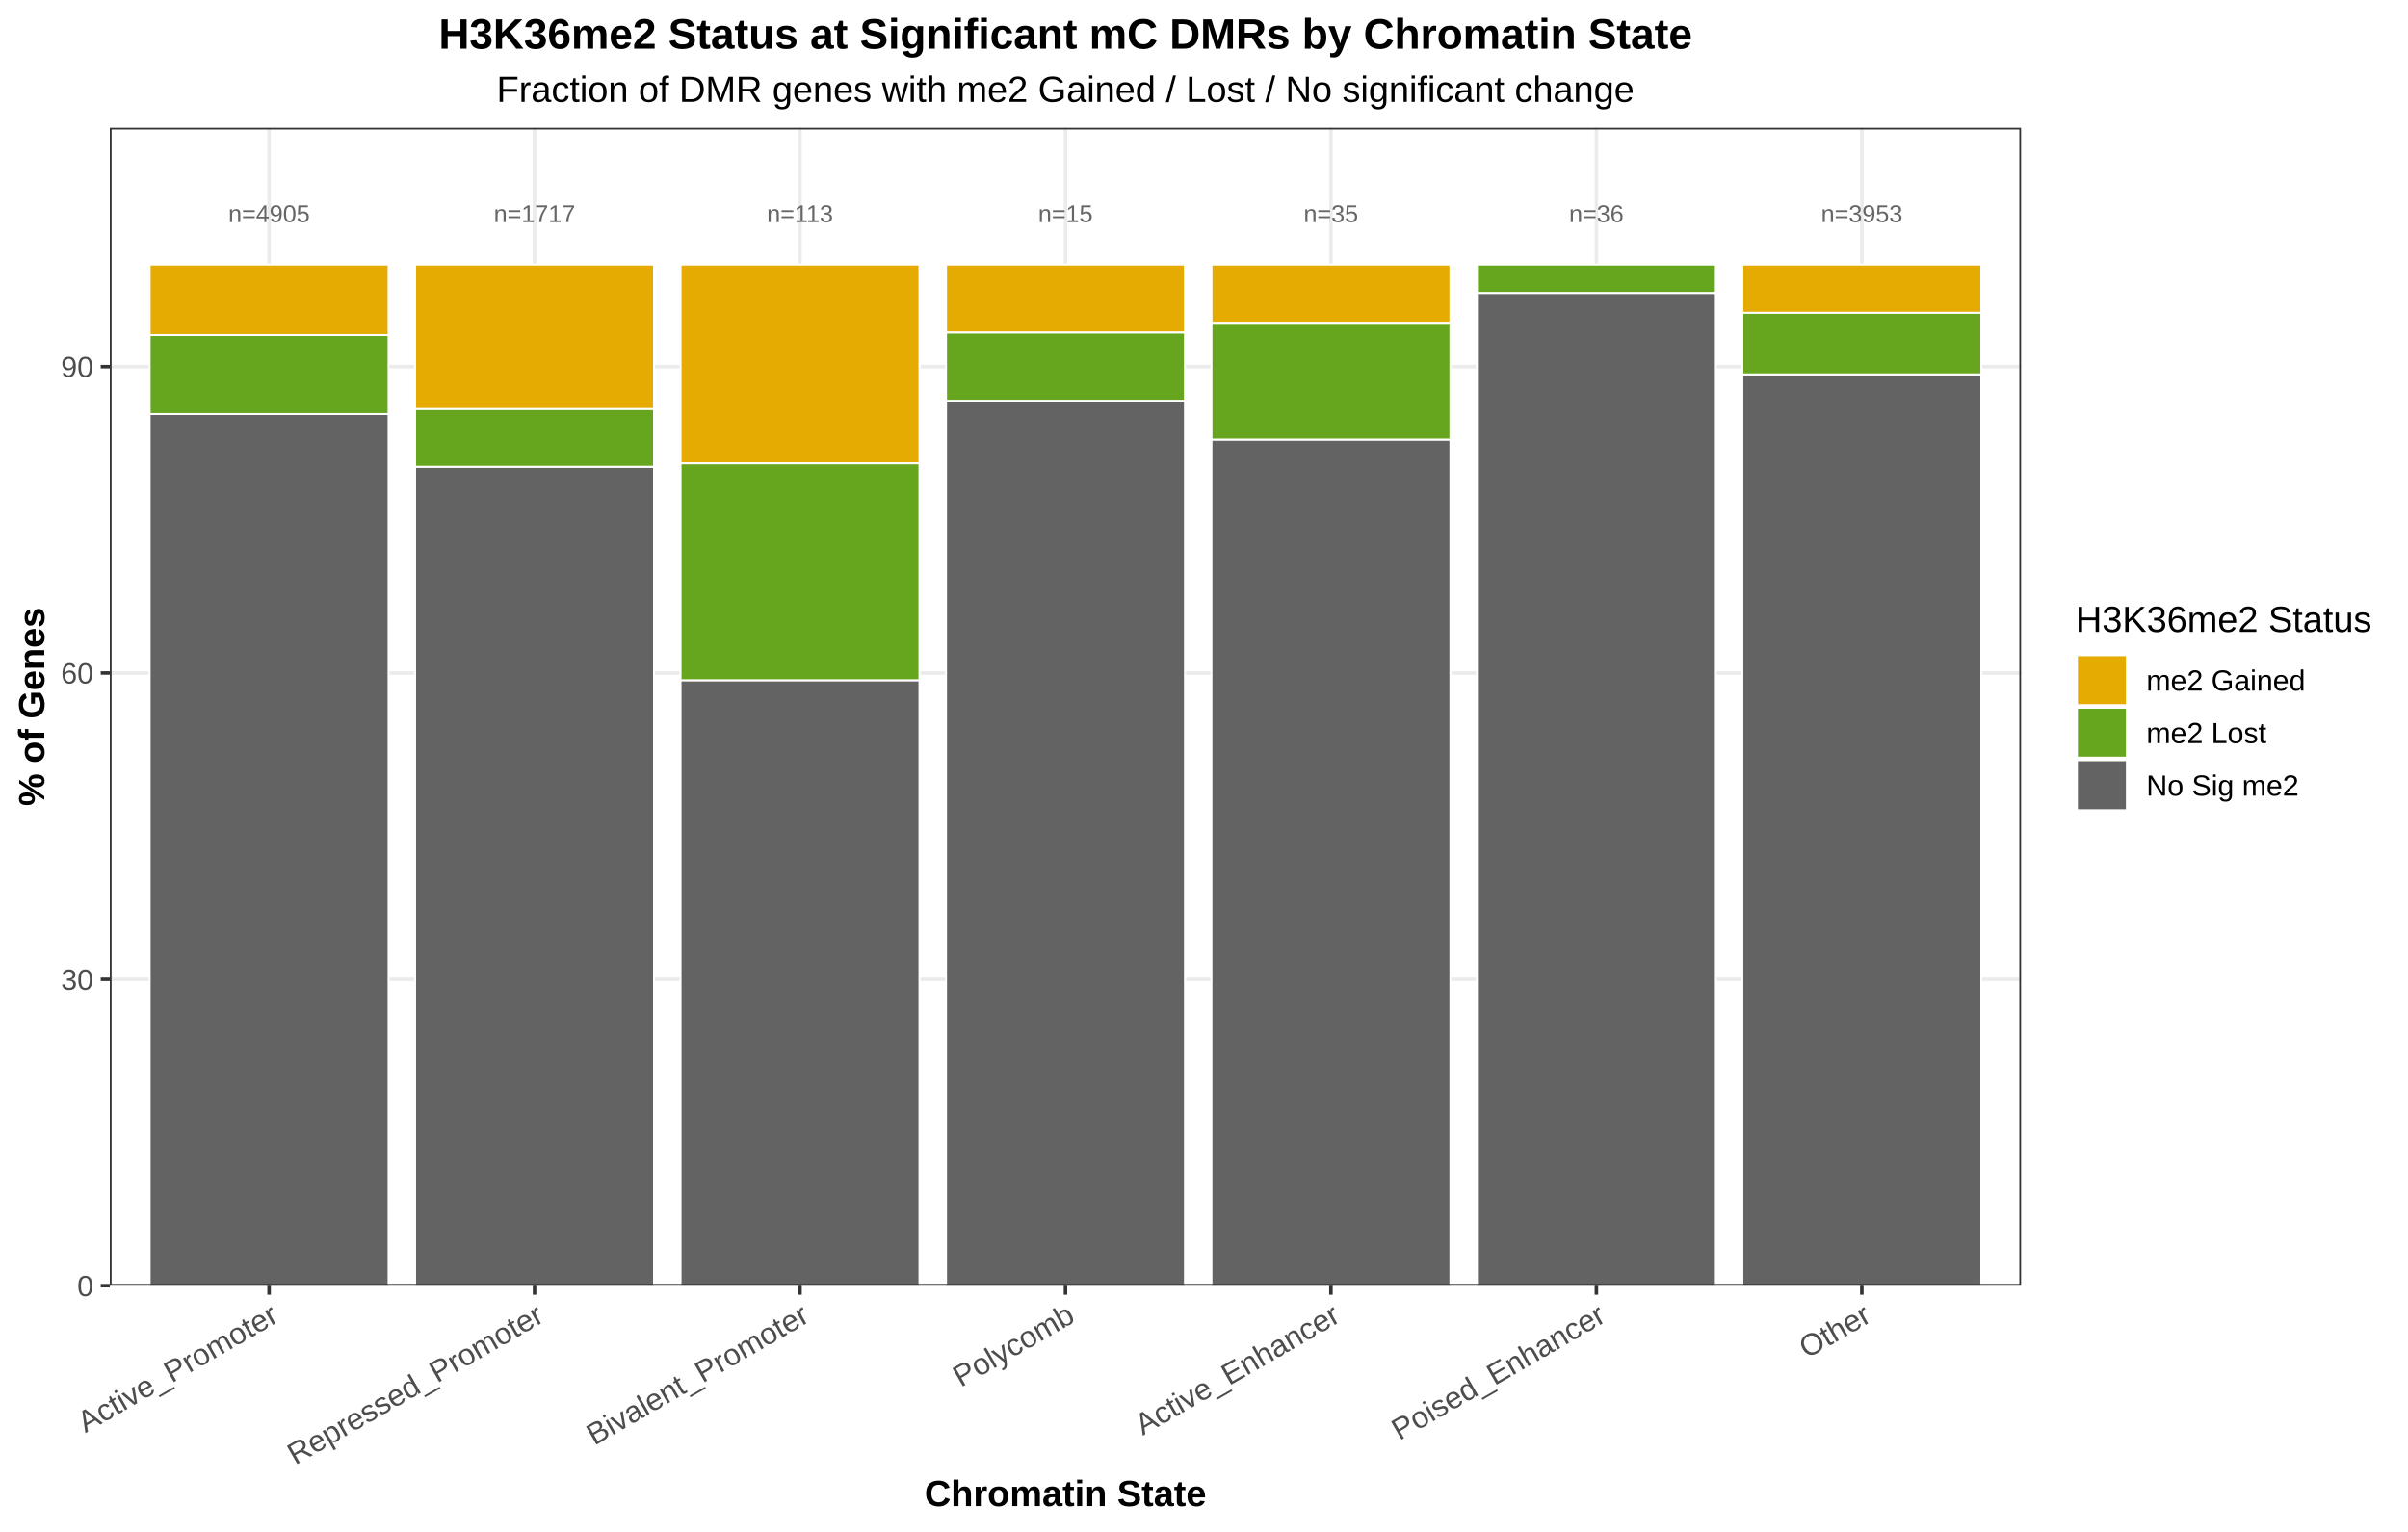
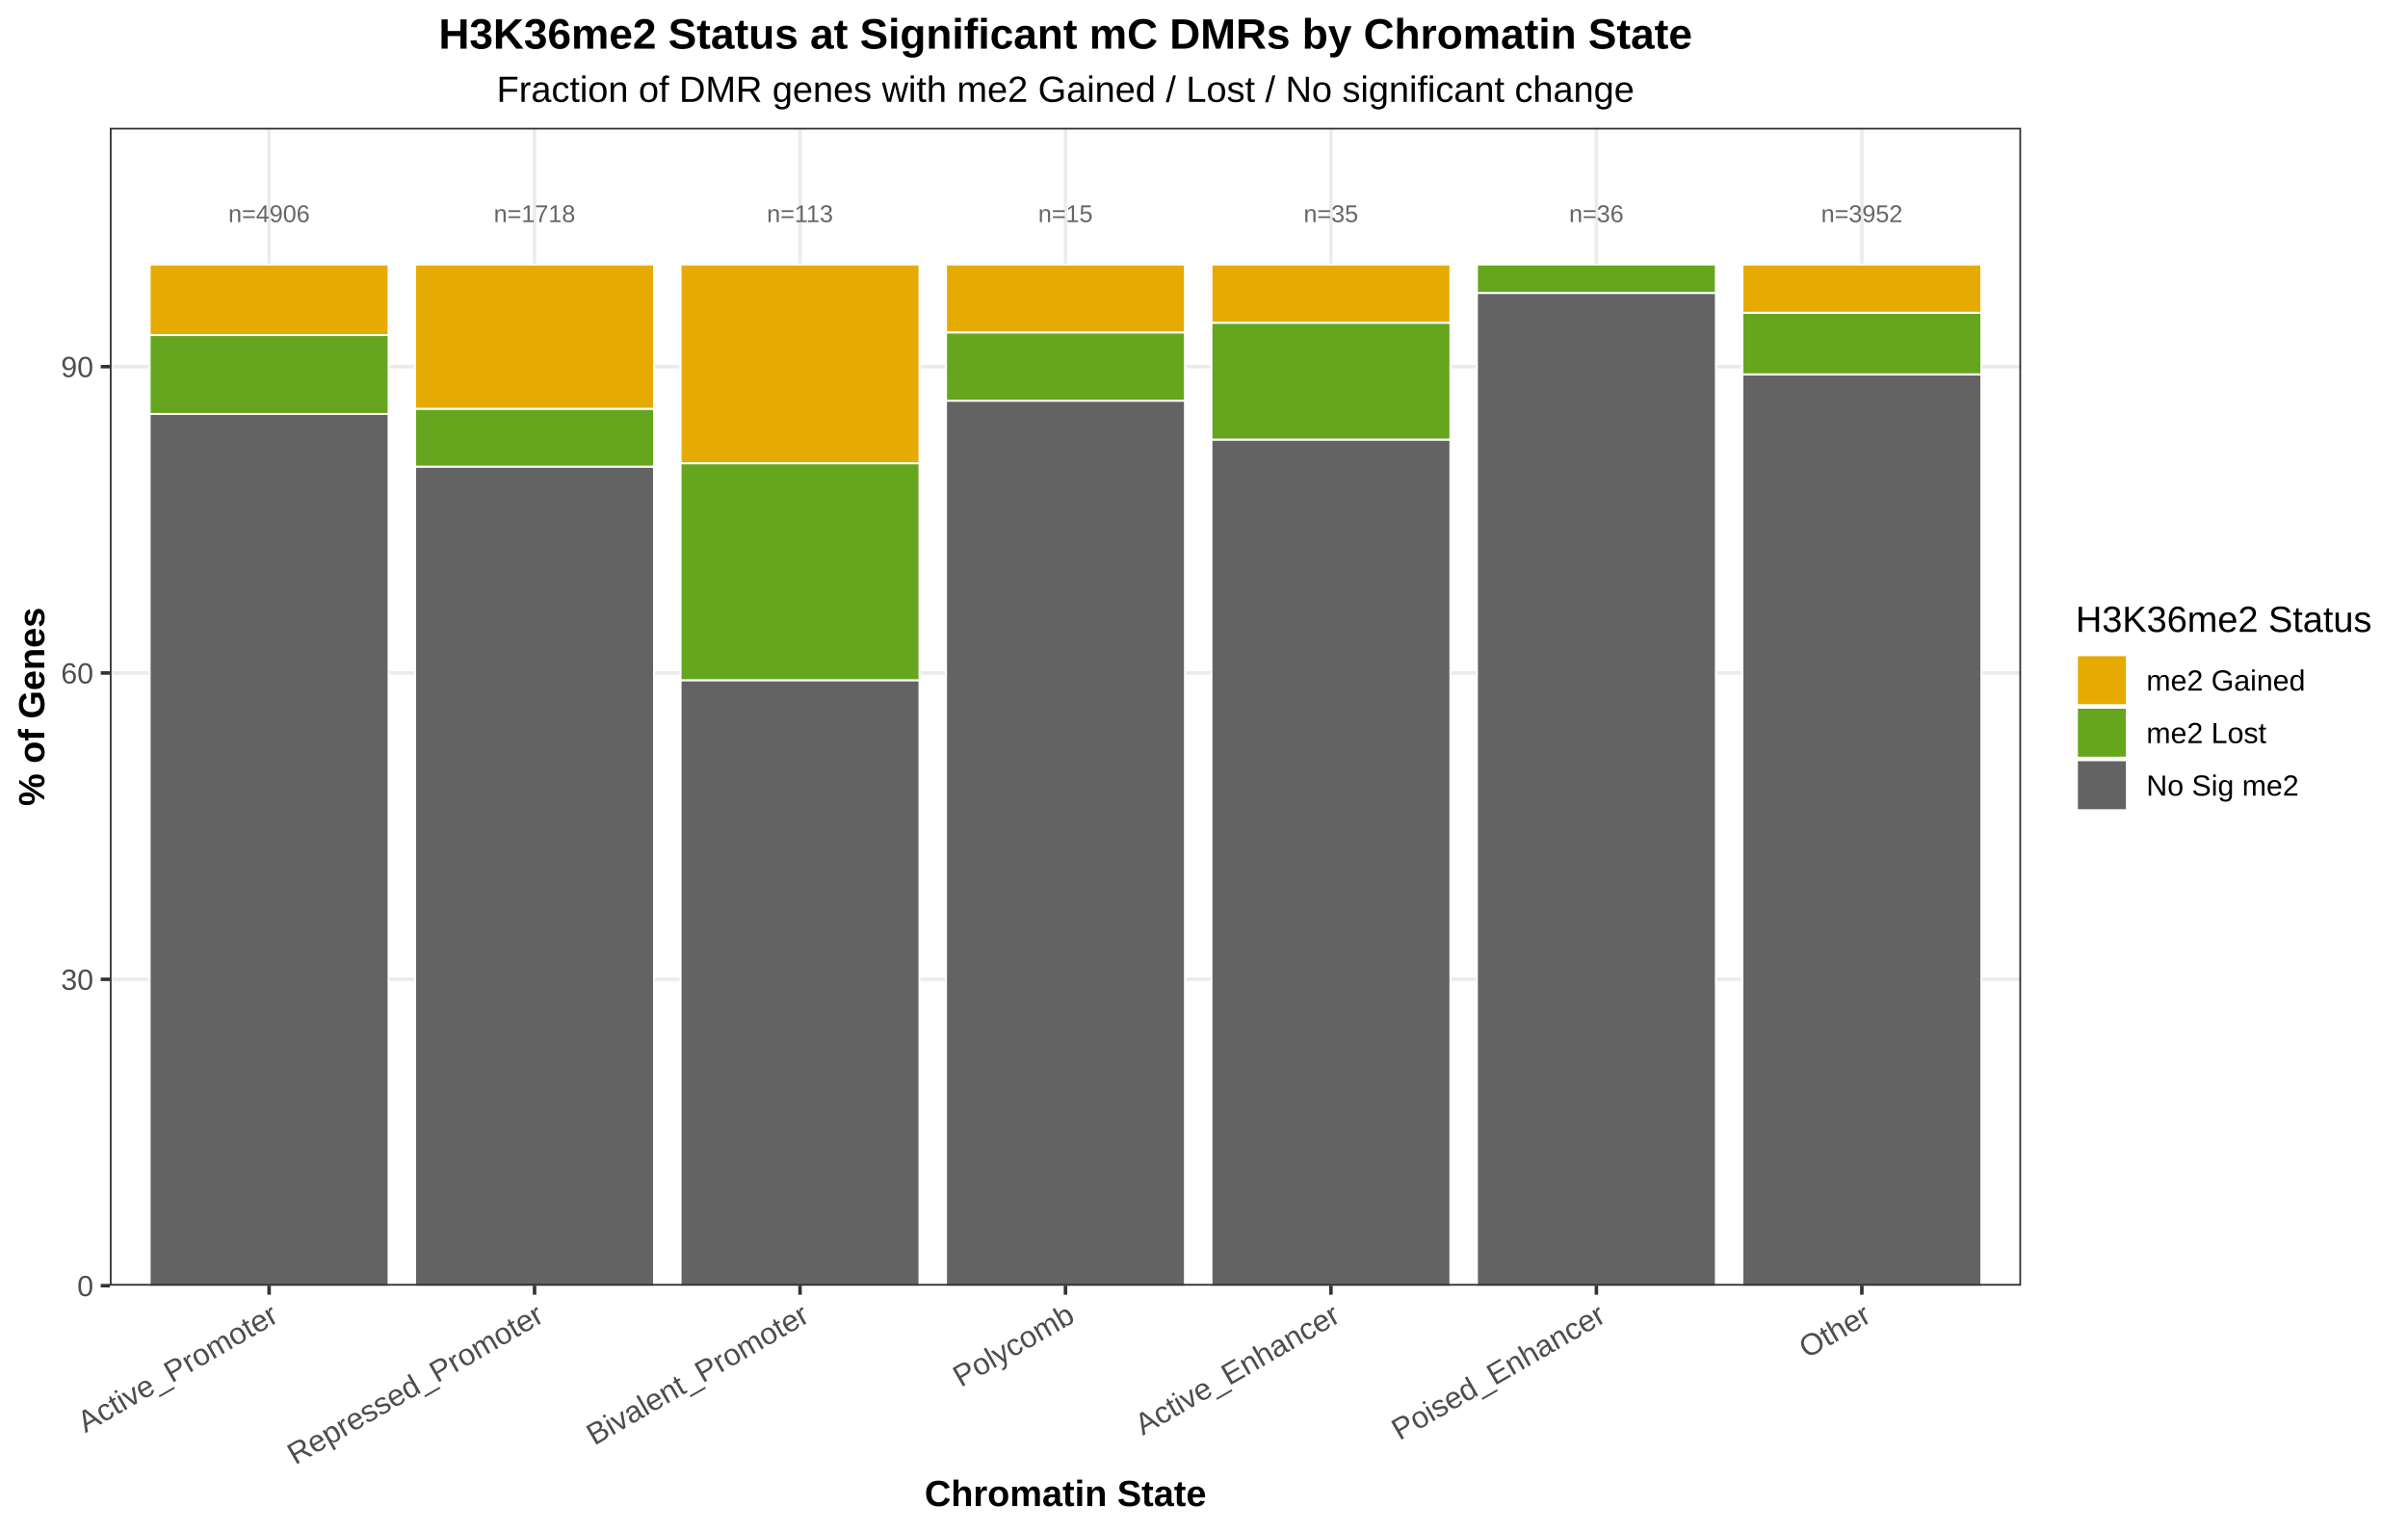
<svg xmlns="http://www.w3.org/2000/svg" width="792.00pt" height="504.00pt" viewBox="0 0 792.00 504.00">
  <g class="svglite">
    <defs>
      <style type="text/css">
    .svglite line, .svglite polyline, .svglite polygon, .svglite path, .svglite rect, .svglite circle {
      fill: none;
      stroke: #000000;
      stroke-linecap: round;
      stroke-linejoin: round;
      stroke-miterlimit: 10.00;
    }
    .svglite text {
      white-space: pre;
    }
    .svglite g.glyphgroup path {
      fill: inherit;
      stroke: none;
    }
  </style>
    </defs>
    <rect width="100%" height="100%" style="stroke: none; fill: #FFFFFF;" />
    <defs>
      <clipPath id="cpMC4wMHw3OTIuMDB8MC4wMHw1MDQuMDA=">
        <rect x="0.00" y="0.00" width="792.00" height="504.00" />
      </clipPath>
    </defs>
    <g clip-path="url(#cpMC4wMHw3OTIuMDB8MC4wMHw1MDQuMDA=)">
      <rect x="0.00" y="0.00" width="792.00" height="504.00" style="stroke-width: 1.16; stroke: #FFFFFF; fill: #FFFFFF;" />
    </g>
    <defs>
      <clipPath id="cpMzYuMTJ8NjY0Ljc1fDQyLjAyfDQyMi45OQ==">
        <rect x="36.12" y="42.02" width="628.63" height="380.97" />
      </clipPath>
    </defs>
    <g clip-path="url(#cpMzYuMTJ8NjY0Ljc1fDQyLjAyfDQyMi45OQ==)">
      <rect x="36.12" y="42.02" width="628.63" height="380.97" style="stroke-width: 1.16; stroke: none; fill: #FFFFFF;" />
      <polyline points="36.12,422.99 664.75,422.99 " style="stroke-width: 1.16; stroke: #EBEBEB; stroke-linecap: butt;" />
      <polyline points="36.12,322.20 664.75,322.20 " style="stroke-width: 1.16; stroke: #EBEBEB; stroke-linecap: butt;" />
      <polyline points="36.12,221.42 664.75,221.42 " style="stroke-width: 1.16; stroke: #EBEBEB; stroke-linecap: butt;" />
      <polyline points="36.12,120.63 664.75,120.63 " style="stroke-width: 1.16; stroke: #EBEBEB; stroke-linecap: butt;" />
      <polyline points="88.51,422.99 88.51,42.02 " style="stroke-width: 1.16; stroke: #EBEBEB; stroke-linecap: butt;" />
      <polyline points="175.82,422.99 175.82,42.02 " style="stroke-width: 1.16; stroke: #EBEBEB; stroke-linecap: butt;" />
      <polyline points="263.13,422.99 263.13,42.02 " style="stroke-width: 1.16; stroke: #EBEBEB; stroke-linecap: butt;" />
      <polyline points="350.44,422.99 350.44,42.02 " style="stroke-width: 1.16; stroke: #EBEBEB; stroke-linecap: butt;" />
      <polyline points="437.75,422.99 437.75,42.02 " style="stroke-width: 1.16; stroke: #EBEBEB; stroke-linecap: butt;" />
      <polyline points="525.06,422.99 525.06,42.02 " style="stroke-width: 1.16; stroke: #EBEBEB; stroke-linecap: butt;" />
      <polyline points="612.37,422.99 612.37,42.02 " style="stroke-width: 1.16; stroke: #EBEBEB; stroke-linecap: butt;" />
-       <rect x="49.22" y="136.21" width="78.58" height="286.78" style="stroke-width: 0.64; stroke: #FFFFFF; stroke-linecap: butt; stroke-linejoin: miter; fill: #636363;" />
-       <rect x="49.22" y="87.03" width="78.58" height="23.22" style="stroke-width: 0.64; stroke: #FFFFFF; stroke-linecap: butt; stroke-linejoin: miter; fill: #E6AB02;" />
-       <rect x="49.22" y="110.25" width="78.58" height="25.96" style="stroke-width: 0.64; stroke: #FFFFFF; stroke-linecap: butt; stroke-linejoin: miter; fill: #66A61E;" />
-       <rect x="136.53" y="153.56" width="78.58" height="269.43" style="stroke-width: 0.64; stroke: #FFFFFF; stroke-linecap: butt; stroke-linejoin: miter; fill: #636363;" />
-       <rect x="136.53" y="87.03" width="78.58" height="47.55" style="stroke-width: 0.64; stroke: #FFFFFF; stroke-linecap: butt; stroke-linejoin: miter; fill: #E6AB02;" />
-       <rect x="136.53" y="134.58" width="78.58" height="18.98" style="stroke-width: 0.64; stroke: #FFFFFF; stroke-linecap: butt; stroke-linejoin: miter; fill: #66A61E;" />
+       <rect x="49.22" y="136.20" width="78.58" height="286.79" style="stroke-width: 0.64; stroke: #FFFFFF; stroke-linecap: butt; stroke-linejoin: miter; fill: #636363;" />
+       <rect x="49.22" y="87.03" width="78.58" height="23.21" style="stroke-width: 0.64; stroke: #FFFFFF; stroke-linecap: butt; stroke-linejoin: miter; fill: #E6AB02;" />
+       <rect x="49.22" y="110.25" width="78.58" height="25.95" style="stroke-width: 0.64; stroke: #FFFFFF; stroke-linecap: butt; stroke-linejoin: miter; fill: #66A61E;" />
+       <rect x="136.53" y="153.52" width="78.58" height="269.47" style="stroke-width: 0.64; stroke: #FFFFFF; stroke-linecap: butt; stroke-linejoin: miter; fill: #636363;" />
+       <rect x="136.53" y="87.03" width="78.58" height="47.52" style="stroke-width: 0.64; stroke: #FFFFFF; stroke-linecap: butt; stroke-linejoin: miter; fill: #E6AB02;" />
+       <rect x="136.53" y="134.55" width="78.58" height="18.97" style="stroke-width: 0.64; stroke: #FFFFFF; stroke-linecap: butt; stroke-linejoin: miter; fill: #66A61E;" />
      <rect x="223.84" y="223.79" width="78.58" height="199.19" style="stroke-width: 0.64; stroke: #FFFFFF; stroke-linecap: butt; stroke-linejoin: miter; fill: #636363;" />
      <rect x="223.84" y="87.03" width="78.58" height="65.41" style="stroke-width: 0.64; stroke: #FFFFFF; stroke-linecap: butt; stroke-linejoin: miter; fill: #E6AB02;" />
      <rect x="223.84" y="152.44" width="78.58" height="71.35" style="stroke-width: 0.64; stroke: #FFFFFF; stroke-linecap: butt; stroke-linejoin: miter; fill: #66A61E;" />
      <rect x="311.15" y="131.83" width="78.58" height="291.16" style="stroke-width: 0.64; stroke: #FFFFFF; stroke-linecap: butt; stroke-linejoin: miter; fill: #636363;" />
      <rect x="311.15" y="87.03" width="78.58" height="22.40" style="stroke-width: 0.64; stroke: #FFFFFF; stroke-linecap: butt; stroke-linejoin: miter; fill: #E6AB02;" />
      <rect x="311.15" y="109.43" width="78.58" height="22.40" style="stroke-width: 0.64; stroke: #FFFFFF; stroke-linecap: butt; stroke-linejoin: miter; fill: #66A61E;" />
      <rect x="398.46" y="144.63" width="78.58" height="278.36" style="stroke-width: 0.64; stroke: #FFFFFF; stroke-linecap: butt; stroke-linejoin: miter; fill: #636363;" />
      <rect x="398.46" y="87.03" width="78.58" height="19.20" style="stroke-width: 0.64; stroke: #FFFFFF; stroke-linecap: butt; stroke-linejoin: miter; fill: #E6AB02;" />
      <rect x="398.46" y="106.23" width="78.58" height="38.39" style="stroke-width: 0.64; stroke: #FFFFFF; stroke-linecap: butt; stroke-linejoin: miter; fill: #66A61E;" />
      <rect x="485.77" y="96.37" width="78.58" height="326.62" style="stroke-width: 0.64; stroke: #FFFFFF; stroke-linecap: butt; stroke-linejoin: miter; fill: #636363;" />
      <rect x="485.77" y="87.03" width="78.58" height="9.33" style="stroke-width: 0.64; stroke: #FFFFFF; stroke-linecap: butt; stroke-linejoin: miter; fill: #66A61E;" />
-       <rect x="573.08" y="123.15" width="78.58" height="299.83" style="stroke-width: 0.64; stroke: #FFFFFF; stroke-linecap: butt; stroke-linejoin: miter; fill: #636363;" />
-       <rect x="573.08" y="87.03" width="78.58" height="15.89" style="stroke-width: 0.64; stroke: #FFFFFF; stroke-linecap: butt; stroke-linejoin: miter; fill: #E6AB02;" />
+       <rect x="573.08" y="123.16" width="78.58" height="299.83" style="stroke-width: 0.64; stroke: #FFFFFF; stroke-linecap: butt; stroke-linejoin: miter; fill: #636363;" />
+       <rect x="573.08" y="87.03" width="78.58" height="15.90" style="stroke-width: 0.64; stroke: #FFFFFF; stroke-linecap: butt; stroke-linejoin: miter; fill: #E6AB02;" />
      <rect x="573.08" y="102.93" width="78.58" height="20.23" style="stroke-width: 0.64; stroke: #FFFFFF; stroke-linecap: butt; stroke-linejoin: miter; fill: #66A61E;" />
-       <text x="88.51" y="73.08" text-anchor="middle" style="font-size: 7.97px;fill: #666666; font-family: &quot;Arial&quot;;" textLength="26.75px" lengthAdjust="spacingAndGlyphs">n=4905</text>
-       <text x="175.82" y="73.08" text-anchor="middle" style="font-size: 7.97px;fill: #666666; font-family: &quot;Arial&quot;;" textLength="26.75px" lengthAdjust="spacingAndGlyphs">n=1717</text>
+       <text x="88.51" y="73.08" text-anchor="middle" style="font-size: 7.97px;fill: #666666; font-family: &quot;Arial&quot;;" textLength="26.75px" lengthAdjust="spacingAndGlyphs">n=4906</text>
+       <text x="175.82" y="73.08" text-anchor="middle" style="font-size: 7.97px;fill: #666666; font-family: &quot;Arial&quot;;" textLength="26.75px" lengthAdjust="spacingAndGlyphs">n=1718</text>
      <text x="263.13" y="73.08" text-anchor="middle" style="font-size: 7.97px;fill: #666666; font-family: &quot;Arial&quot;;" textLength="21.73px" lengthAdjust="spacingAndGlyphs">n=113</text>
      <text x="350.44" y="73.08" text-anchor="middle" style="font-size: 7.97px;fill: #666666; font-family: &quot;Arial&quot;;" textLength="17.91px" lengthAdjust="spacingAndGlyphs">n=15</text>
      <text x="437.75" y="73.08" text-anchor="middle" style="font-size: 7.97px;fill: #666666; font-family: &quot;Arial&quot;;" textLength="17.91px" lengthAdjust="spacingAndGlyphs">n=35</text>
      <text x="525.06" y="73.08" text-anchor="middle" style="font-size: 7.97px;fill: #666666; font-family: &quot;Arial&quot;;" textLength="17.91px" lengthAdjust="spacingAndGlyphs">n=36</text>
-       <text x="612.37" y="73.08" text-anchor="middle" style="font-size: 7.97px;fill: #666666; font-family: &quot;Arial&quot;;" textLength="26.75px" lengthAdjust="spacingAndGlyphs">n=3953</text>
+       <text x="612.37" y="73.08" text-anchor="middle" style="font-size: 7.97px;fill: #666666; font-family: &quot;Arial&quot;;" textLength="26.75px" lengthAdjust="spacingAndGlyphs">n=3952</text>
      <rect x="36.12" y="42.02" width="628.63" height="380.97" style="stroke-width: 1.16; stroke: #333333;" />
    </g>
    <g clip-path="url(#cpMC4wMHw3OTIuMDB8MC4wMHw1MDQuMDA=)">
      <text x="30.74" y="426.42" text-anchor="end" style="font-size: 9.60px;fill: #4D4D4D; font-family: &quot;Arial&quot;;" textLength="5.33px" lengthAdjust="spacingAndGlyphs">0</text>
      <text x="30.74" y="325.64" text-anchor="end" style="font-size: 9.60px;fill: #4D4D4D; font-family: &quot;Arial&quot;;" textLength="10.66px" lengthAdjust="spacingAndGlyphs">30</text>
      <text x="30.74" y="224.85" text-anchor="end" style="font-size: 9.60px;fill: #4D4D4D; font-family: &quot;Arial&quot;;" textLength="10.66px" lengthAdjust="spacingAndGlyphs">60</text>
      <text x="30.74" y="124.06" text-anchor="end" style="font-size: 9.60px;fill: #4D4D4D; font-family: &quot;Arial&quot;;" textLength="10.66px" lengthAdjust="spacingAndGlyphs">90</text>
      <polyline points="33.13,422.99 36.12,422.99 " style="stroke-width: 1.16; stroke: #333333; stroke-linecap: butt;" />
      <polyline points="33.13,322.20 36.12,322.20 " style="stroke-width: 1.16; stroke: #333333; stroke-linecap: butt;" />
      <polyline points="33.13,221.42 36.12,221.42 " style="stroke-width: 1.16; stroke: #333333; stroke-linecap: butt;" />
      <polyline points="33.13,120.63 36.12,120.63 " style="stroke-width: 1.16; stroke: #333333; stroke-linecap: butt;" />
      <polyline points="88.51,425.98 88.51,422.99 " style="stroke-width: 1.16; stroke: #333333; stroke-linecap: butt;" />
      <polyline points="175.82,425.98 175.82,422.99 " style="stroke-width: 1.16; stroke: #333333; stroke-linecap: butt;" />
      <polyline points="263.13,425.98 263.13,422.99 " style="stroke-width: 1.16; stroke: #333333; stroke-linecap: butt;" />
      <polyline points="350.44,425.98 350.44,422.99 " style="stroke-width: 1.16; stroke: #333333; stroke-linecap: butt;" />
      <polyline points="437.75,425.98 437.75,422.99 " style="stroke-width: 1.16; stroke: #333333; stroke-linecap: butt;" />
      <polyline points="525.06,425.98 525.06,422.99 " style="stroke-width: 1.16; stroke: #333333; stroke-linecap: butt;" />
      <polyline points="612.37,425.98 612.37,422.99 " style="stroke-width: 1.16; stroke: #333333; stroke-linecap: butt;" />
      <text transform="translate(92.09,434.57) rotate(-30)" text-anchor="end" style="font-size: 10.00px;fill: #4D4D4D; font-family: &quot;Arial&quot;;" textLength="73.92px" lengthAdjust="spacingAndGlyphs">Active_Promoter</text>
      <text transform="translate(179.40,434.57) rotate(-30)" text-anchor="end" style="font-size: 10.00px;fill: #4D4D4D; font-family: &quot;Arial&quot;;" textLength="95.05px" lengthAdjust="spacingAndGlyphs">Repressed_Promoter</text>
      <text transform="translate(266.71,434.57) rotate(-30)" text-anchor="end" style="font-size: 10.00px;fill: #4D4D4D; font-family: &quot;Arial&quot;;" textLength="82.27px" lengthAdjust="spacingAndGlyphs">Bivalent_Promoter</text>
      <text transform="translate(354.02,434.57) rotate(-30)" text-anchor="end" style="font-size: 10.00px;fill: #4D4D4D; font-family: &quot;Arial&quot;;" textLength="43.91px" lengthAdjust="spacingAndGlyphs">Polycomb</text>
      <text transform="translate(441.33,434.57) rotate(-30)" text-anchor="end" style="font-size: 10.00px;fill: #4D4D4D; font-family: &quot;Arial&quot;;" textLength="75.61px" lengthAdjust="spacingAndGlyphs">Active_Enhancer</text>
      <text transform="translate(528.64,434.57) rotate(-30)" text-anchor="end" style="font-size: 10.00px;fill: #4D4D4D; font-family: &quot;Arial&quot;;" textLength="78.95px" lengthAdjust="spacingAndGlyphs">Poised_Enhancer</text>
      <text transform="translate(615.95,434.57) rotate(-30)" text-anchor="end" style="font-size: 10.00px;fill: #4D4D4D; font-family: &quot;Arial&quot;;" textLength="25.02px" lengthAdjust="spacingAndGlyphs">Other</text>
      <text x="350.44" y="495.50" text-anchor="middle" style="font-size: 12.00px; font-weight: bold; font-family: &quot;Arial&quot;;" textLength="92.67px" lengthAdjust="spacingAndGlyphs">Chromatin State</text>
      <text transform="translate(14.57,232.50) rotate(-90)" text-anchor="middle" style="font-size: 12.00px; font-weight: bold; font-family: &quot;Arial&quot;;" textLength="65.33px" lengthAdjust="spacingAndGlyphs">% of Genes</text>
      <rect x="676.71" y="192.06" width="109.31" height="80.89" style="stroke-width: 1.16; stroke: none; fill: #FFFFFF;" />
      <text x="682.69" y="207.89" style="font-size: 12.00px; font-family: &quot;Arial&quot;;" textLength="97.36px" lengthAdjust="spacingAndGlyphs">H3K36me2 Status</text>
      <rect x="682.69" y="215.13" width="17.28" height="17.28" style="stroke-width: 1.16; stroke: none; fill: #FFFFFF;" />
      <rect x="683.11" y="215.56" width="16.43" height="16.43" style="stroke-width: 0.64; stroke: #FFFFFF; stroke-linecap: butt; stroke-linejoin: miter; fill: #E6AB02;" />
      <rect x="682.69" y="232.41" width="17.28" height="17.28" style="stroke-width: 1.16; stroke: none; fill: #FFFFFF;" />
      <rect x="683.11" y="232.84" width="16.43" height="16.43" style="stroke-width: 0.64; stroke: #FFFFFF; stroke-linecap: butt; stroke-linejoin: miter; fill: #66A61E;" />
      <rect x="682.69" y="249.69" width="17.28" height="17.28" style="stroke-width: 1.16; stroke: none; fill: #FFFFFF;" />
      <rect x="683.11" y="250.12" width="16.43" height="16.43" style="stroke-width: 0.64; stroke: #FFFFFF; stroke-linecap: butt; stroke-linejoin: miter; fill: #636363;" />
      <text x="705.94" y="227.20" style="font-size: 9.60px; font-family: &quot;Arial&quot;;" textLength="52.22px" lengthAdjust="spacingAndGlyphs">me2 Gained</text>
      <text x="705.94" y="244.48" style="font-size: 9.60px; font-family: &quot;Arial&quot;;" textLength="39.44px" lengthAdjust="spacingAndGlyphs">me2 Lost</text>
      <text x="705.94" y="261.76" style="font-size: 9.60px; font-family: &quot;Arial&quot;;" textLength="50.09px" lengthAdjust="spacingAndGlyphs">No Sig me2</text>
      <text x="350.44" y="33.52" text-anchor="middle" style="font-size: 12.00px; font-family: &quot;Arial&quot;;" textLength="374.08px" lengthAdjust="spacingAndGlyphs">Fraction of DMR genes with me2 Gained / Lost / No significant change</text>
      <text x="350.44" y="16.00" text-anchor="middle" style="font-size: 14.00px; font-weight: bold; font-family: &quot;Arial&quot;;" textLength="412.19px" lengthAdjust="spacingAndGlyphs">H3K36me2 Status at Significant mC DMRs by Chromatin State</text>
    </g>
  </g>
</svg>
